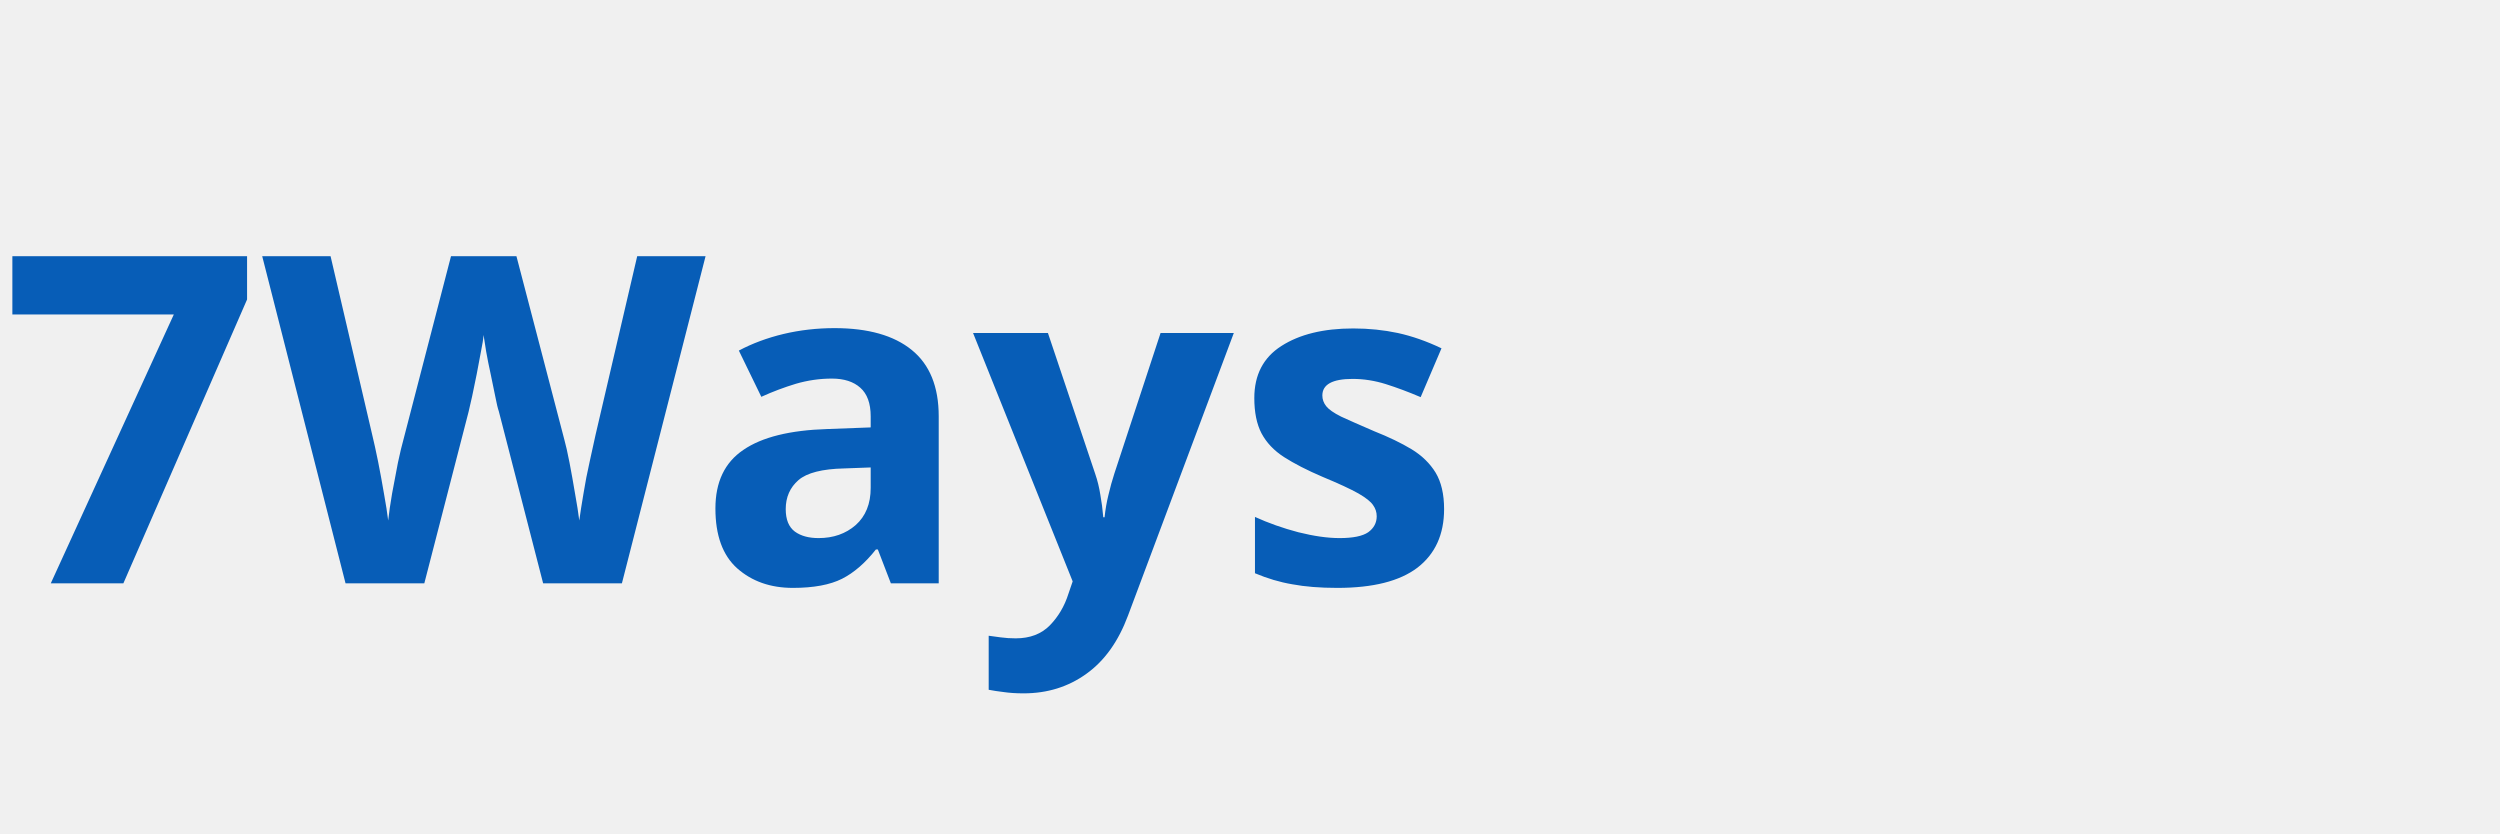
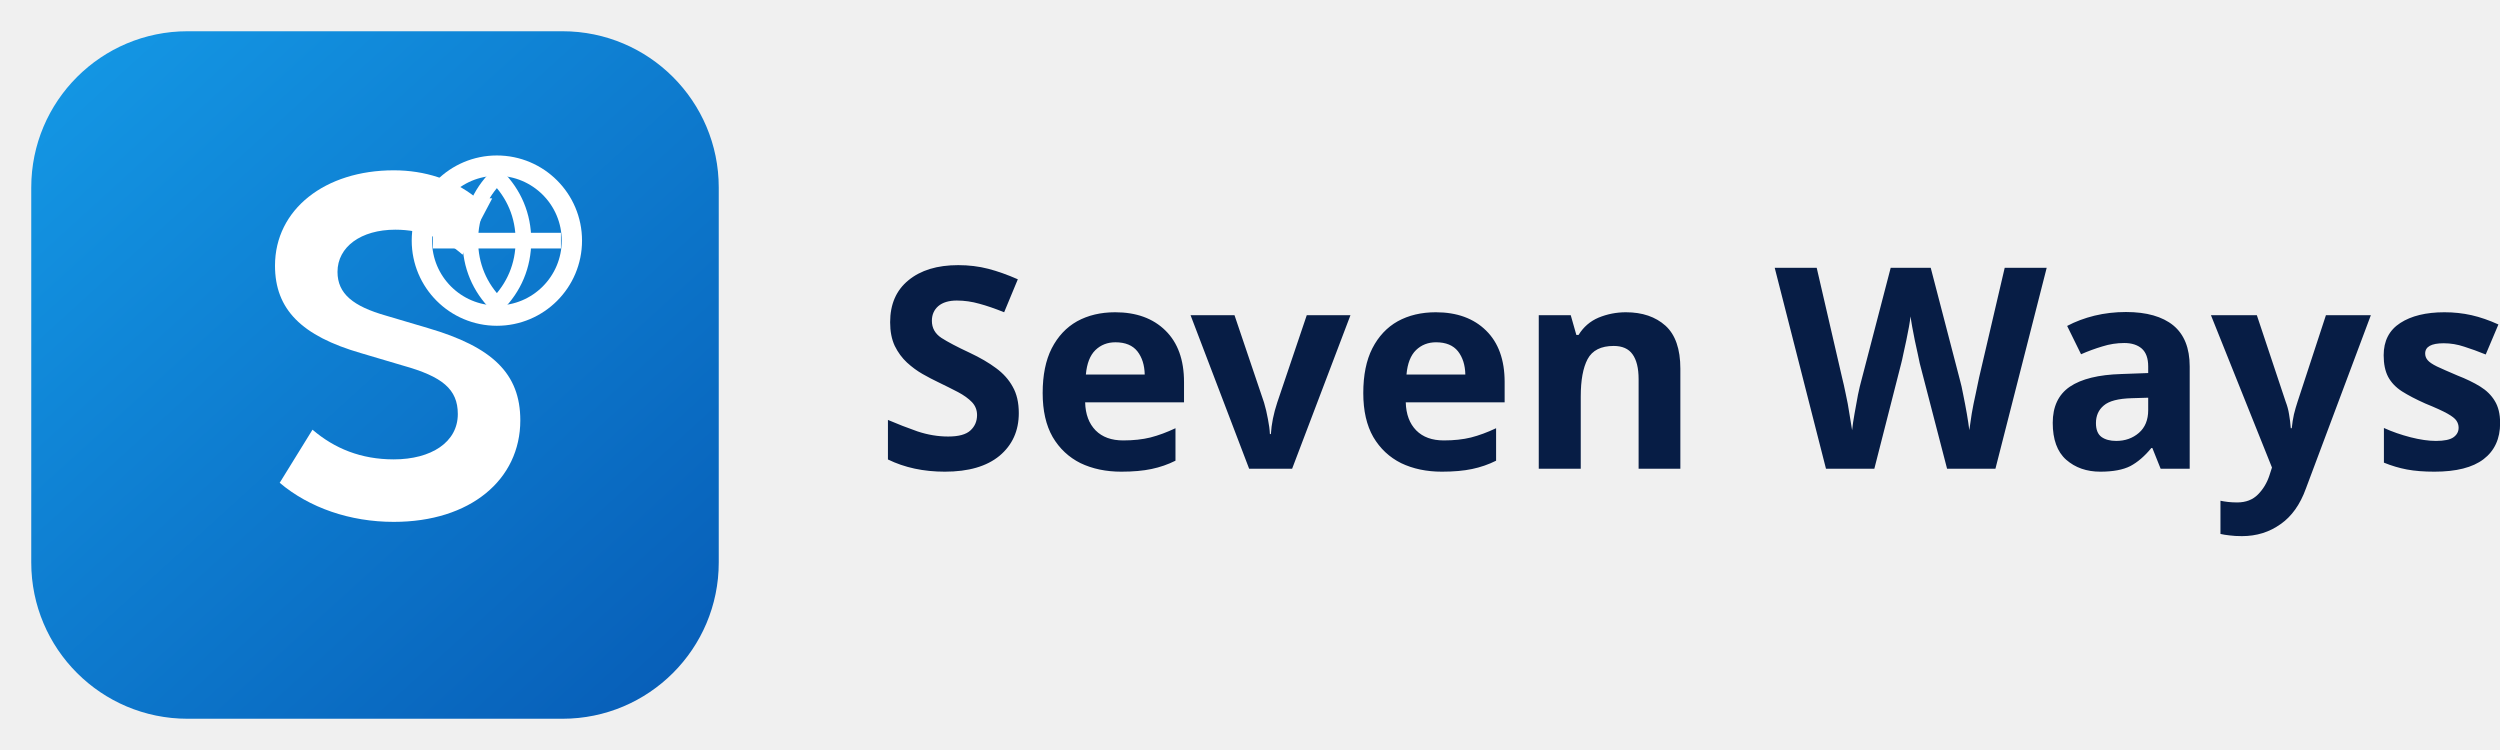
- <svg xmlns="http://www.w3.org/2000/svg" viewBox="0 0 120 40" fill="none">
-   <text x="0" y="28" font-family="system-ui,Segoe UI,sans-serif" font-size="22" font-weight="700" fill="#075DB7">7Ways</text>
+ <svg xmlns="http://www.w3.org/2000/svg" viewBox="0 0 160 48" fill="none" role="img" aria-label="Seven Ways">
+   <defs>
+     <linearGradient id="swBrand" x1="4" y1="2" x2="44" y2="46" gradientUnits="userSpaceOnUse">
+       <stop stop-color="#1498E5" />
+       <stop offset="1" stop-color="#075DB7" />
+     </linearGradient>
+   </defs>
+   <rect x="2" y="2" width="44" height="44" rx="10" fill="url(#swBrand)" />
+   <path fill="#FFFFFF" d="M30.4 12.6c-1.4-1.1-3.2-1.7-5.2-1.7-4.4 0-7.6 2.5-7.6 6.1 0 2.8 1.7 4.5 5.5 5.6l2.7.8c2.5.7 3.5 1.5 3.5 3.1 0 1.8-1.7 2.9-4.1 2.9-2.1 0-3.8-.7-5.2-1.9l-2.1 3.4c1.9 1.6 4.5 2.5 7.3 2.5 4.9 0 8.1-2.7 8.1-6.5 0-3-1.8-4.7-5.9-5.9l-2.7-.8c-2.1-.6-3.1-1.4-3.1-2.8 0-1.6 1.5-2.7 3.7-2.7 1.7 0 3.2.6 4.3 1.6l1.9-3.6Z" />
+   <circle cx="31.8" cy="15.4" r="4.8" fill="none" stroke="#FFFFFF" stroke-width="1.3" />
+   <path d="M27.7 15.4h8.2M31.8 11.3c1.1 1.1 1.7 2.5 1.7 4.1s-.6 3-1.7 4.1c-1.1-1.1-1.7-2.5-1.7-4.1s.6-3 1.7-4.1Z" fill="none" stroke="#FFFFFF" stroke-width="1" />
+   <text x="56" y="30" font-family="system-ui,Segoe UI,sans-serif" font-size="18" font-weight="700" fill="#071D45">Seven Ways</text>
</svg>
